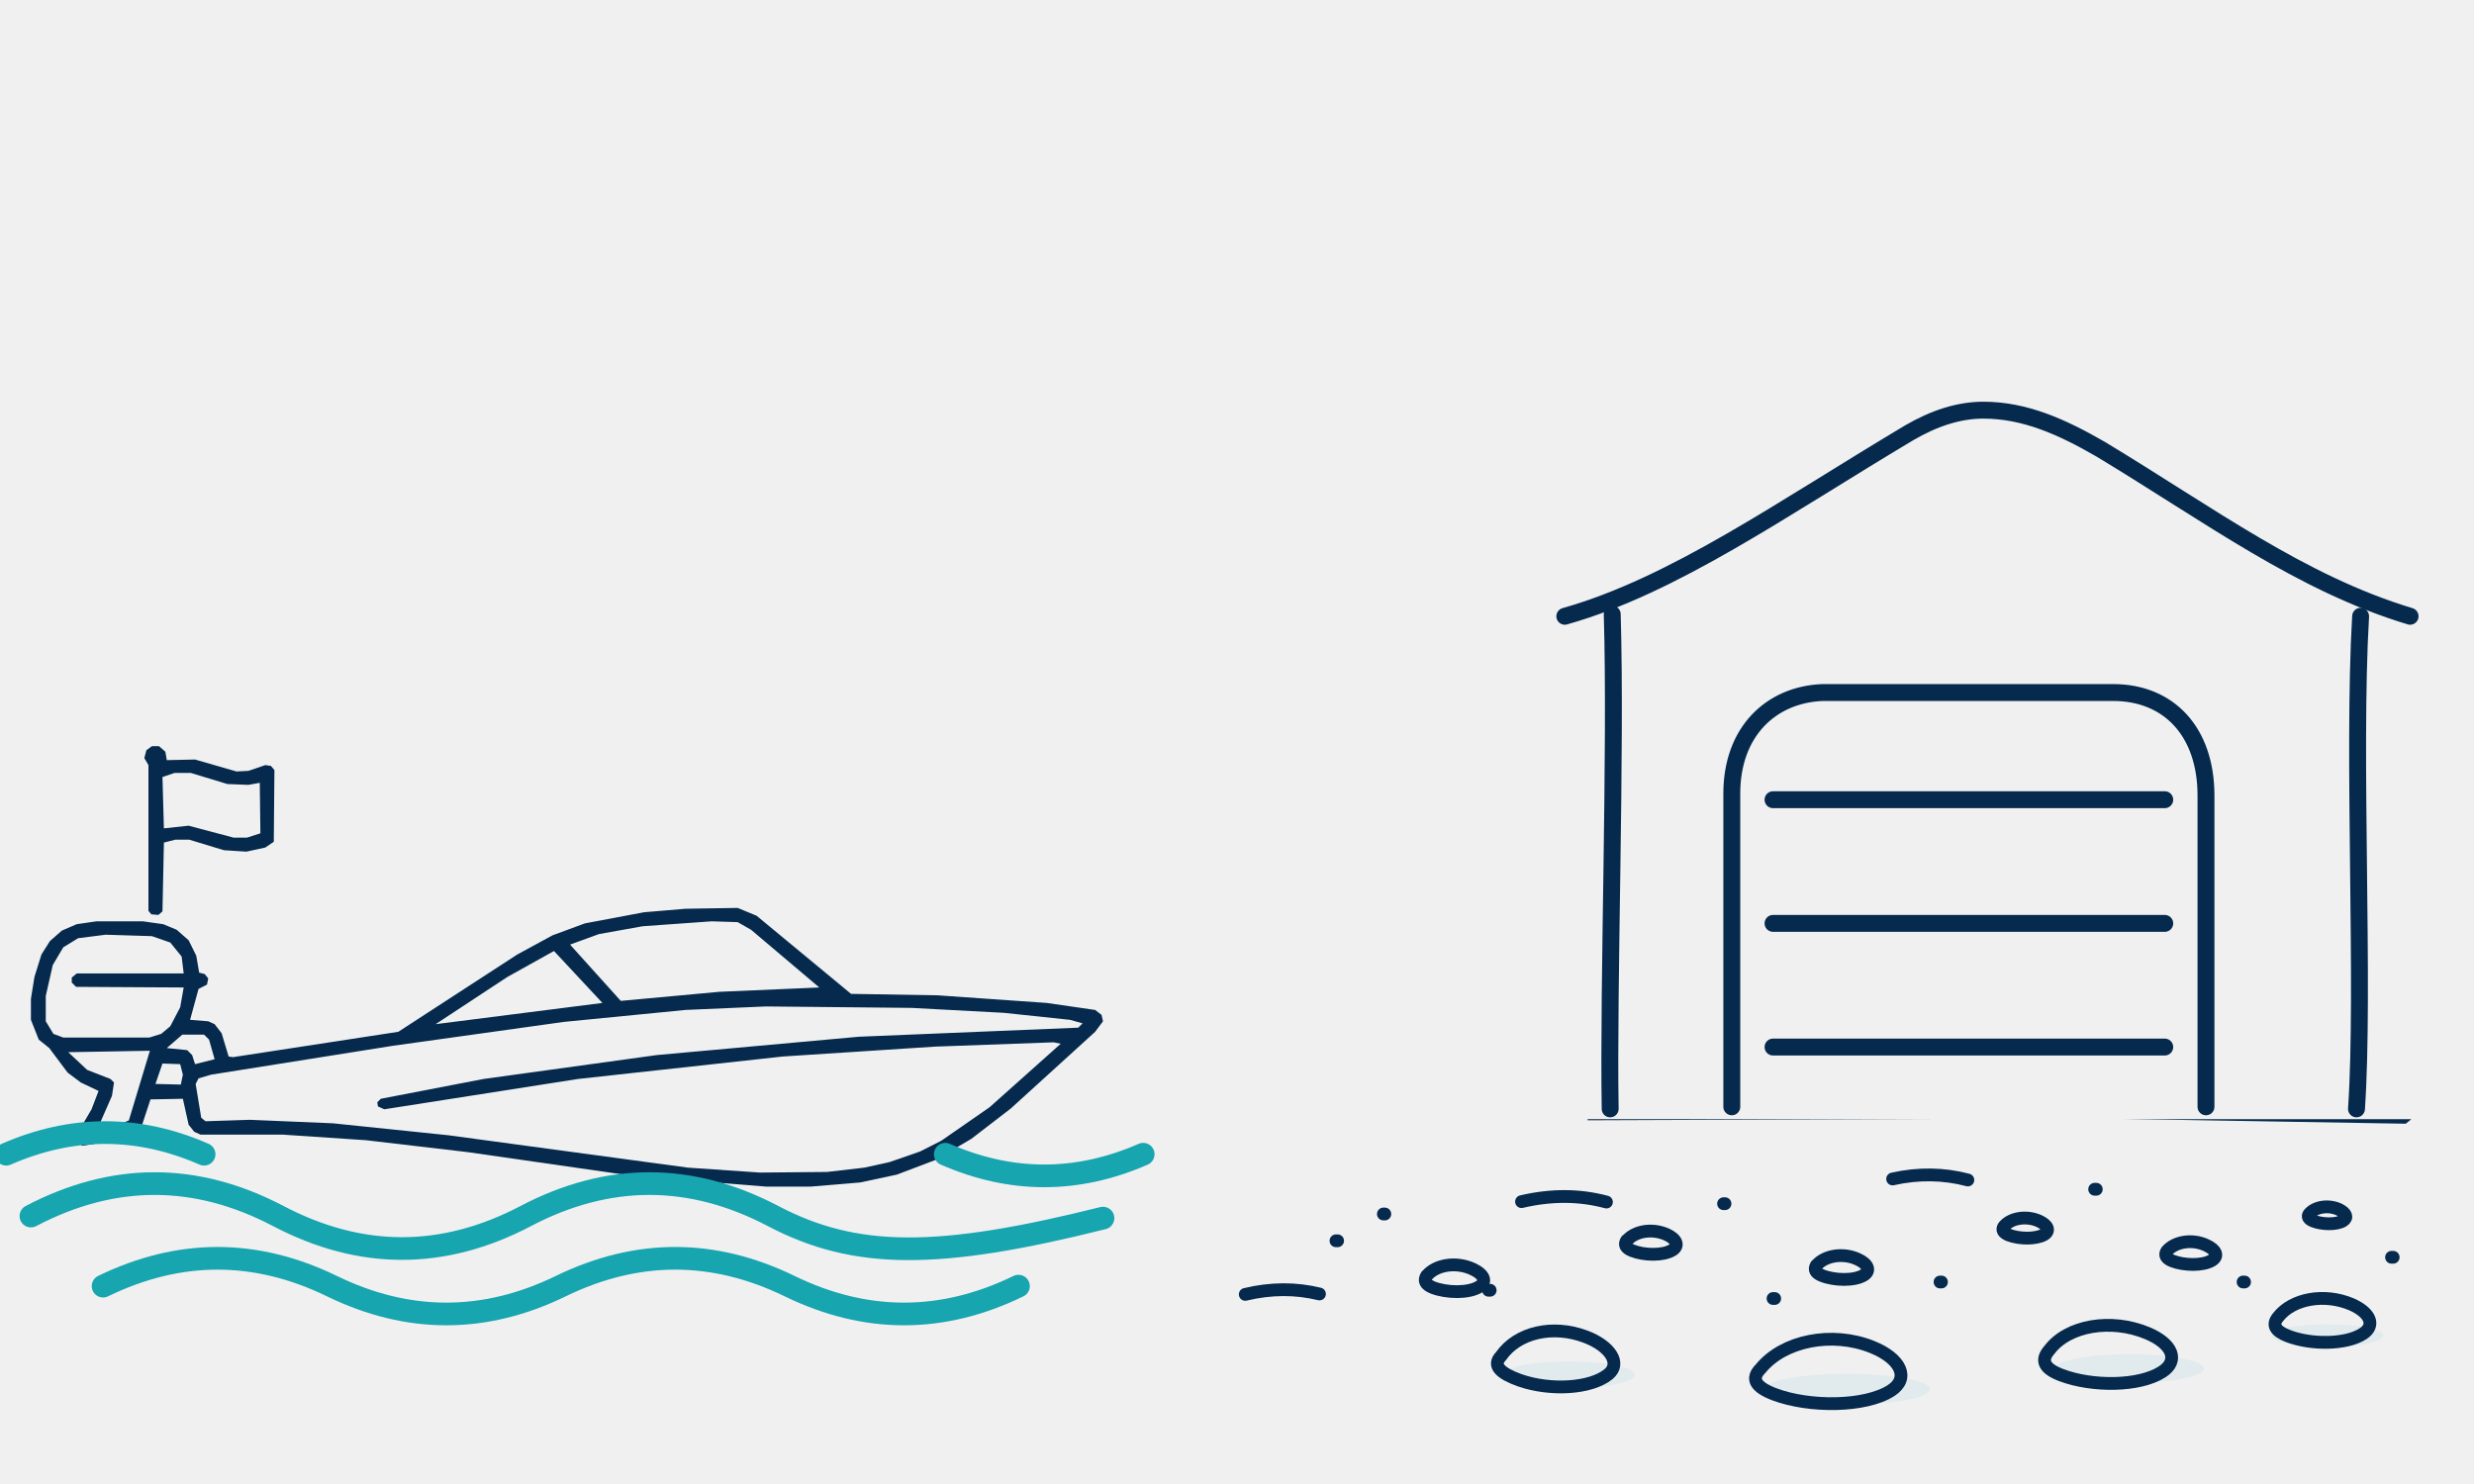
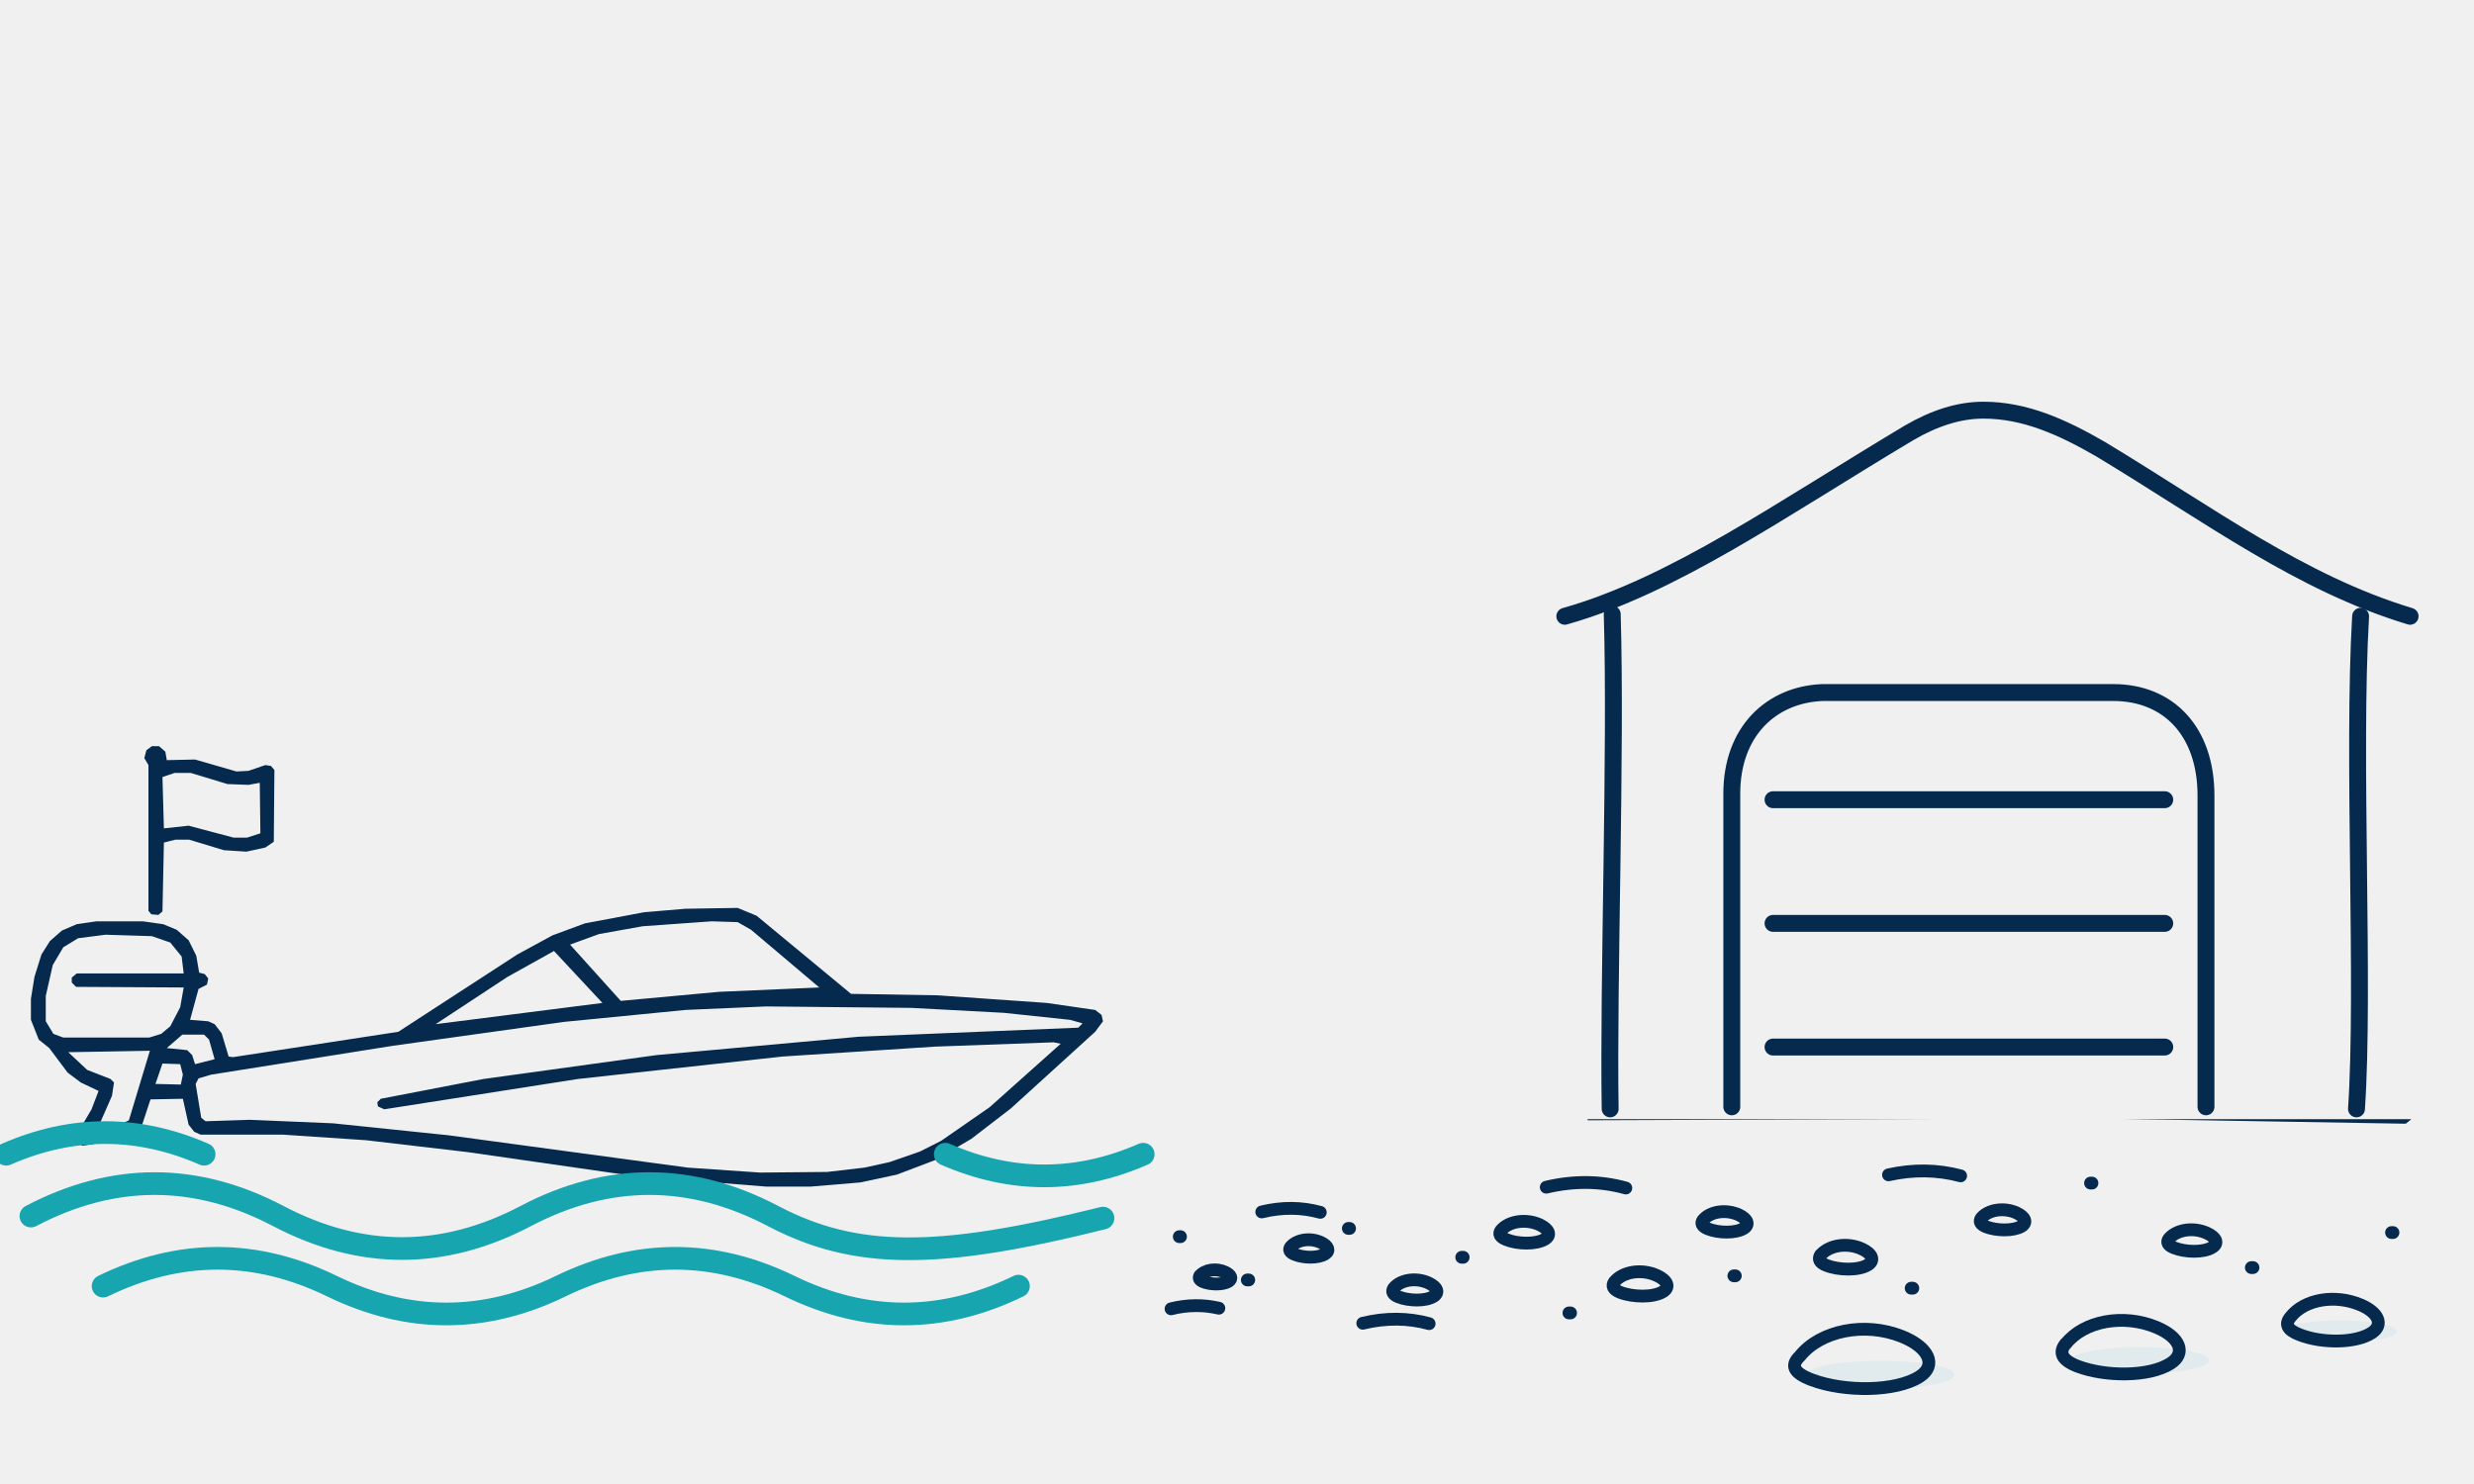
<svg xmlns="http://www.w3.org/2000/svg" viewBox="0 0 120 72" role="img" aria-hidden="true">
  <defs>
    <clipPath id="steg-abstand">
      <rect x="0" y="0" width="120" height="49" />
      <rect x="77" y="49" width="43" height="23" />
    </clipPath>
    <mask id="werft-neu" maskUnits="userSpaceOnUse" x="0" y="0" width="120" height="72">
      <rect width="120" height="72" fill="#fff" />
      <rect x="74.8" y="26" width="43.2" height="28.3" fill="#000" />
    </mask>
  </defs>
  <g fill="none" stroke="#062a4d" stroke-width=".82" stroke-linecap="round" stroke-linejoin="round">
    <path fill="#062a4d" stroke="none" fill-rule="evenodd" d="M53.50 49.55L53.43 49.24L53.12 49.00L50.77 48.66L45.48 48.29L41.28 48.22L36.70 44.43L35.78 44.05L33.25 44.09L31.24 44.26L28.37 44.80L26.80 45.38L25.09 46.31L19.32 50.06L11.30 51.29L11.09 51.26L10.75 50.13L10.41 49.69L10.10 49.55L9.22 49.48L9.63 47.98L10.04 47.77L10.10 47.47L9.93 47.26L9.66 47.19L9.52 46.37L9.15 45.62L8.57 45.11L7.92 44.84L6.93 44.70L4.68 44.70L3.72 44.84L3.00 45.15L2.42 45.66L2.01 46.31L1.67 47.40L1.50 48.46L1.50 49.48L1.88 50.44L2.39 50.85L3.28 52.04L3.92 52.52L4.78 52.93L4.44 53.82L3.72 55.05L3.72 55.35L3.99 55.59L5.67 55.32L6.66 54.94L6.86 54.67L7.30 53.34L8.87 53.31L9.15 54.57L9.42 54.91L9.73 55.05L13.72 55.05L17.75 55.32L22.70 55.90L30.76 57.06L37.15 57.57L39.33 57.57L41.72 57.37L43.50 56.99L45.37 56.28L47.12 55.25L49.03 53.78L53.12 50.06ZM7.88 51.60L8.74 51.63L8.87 52.14L8.77 52.62L7.54 52.59ZM7.27 50.98L6.25 54.36L5.60 54.64L4.71 54.81L5.43 53.17L5.53 52.52L5.36 52.35L4.23 51.91L3.31 51.05ZM8.09 50.85L8.84 50.20L9.90 50.20L10.14 50.44L10.41 51.39L9.46 51.63L9.32 51.19L9.08 50.95ZM52.51 49.65L52.30 49.86L41.65 50.30L31.85 51.19L23.45 52.35L18.47 53.31L18.30 53.48L18.33 53.68L18.64 53.82L28.03 52.35L37.96 51.26L45.34 50.78L51.11 50.57L51.45 50.64L48.00 53.72L45.65 55.35L44.62 55.87L43.15 56.38L41.93 56.65L40.12 56.86L36.87 56.89L33.36 56.65L21.75 55.08L16.15 54.50L12.12 54.33L9.97 54.40L9.76 54.23L9.49 52.59L9.63 52.32L10.24 52.14L19.05 50.74L27.35 49.58L33.25 49.00L37.15 48.83L44.21 48.90L48.69 49.14L51.90 49.48ZM29.22 48.66L21.13 49.69L24.61 47.40L26.87 46.14ZM3.07 45.96L3.79 45.52L5.12 45.35L7.37 45.42L8.26 45.73L8.81 46.41L8.91 47.23L3.72 47.23L3.48 47.43L3.48 47.67L3.69 47.88L8.91 47.91L8.74 48.87L8.26 49.79L7.82 50.16L7.24 50.34L3.07 50.34L2.59 50.16L2.22 49.55L2.22 48.32L2.56 46.82ZM39.74 47.91L34.89 48.12L30.11 48.56L27.65 45.83L29.05 45.32L31.17 44.94L34.52 44.70L35.78 44.74L36.43 45.11ZM13.14 37.16L12.87 37.12L12.05 37.40L11.47 37.43L9.46 36.85L8.09 36.88L8.02 36.47L7.71 36.20L7.37 36.20L7.10 36.40L7.00 36.78L7.20 37.12L7.20 44.19L7.34 44.36L7.68 44.39L7.88 44.22L7.95 40.88L8.50 40.74L9.18 40.74L10.86 41.25L11.95 41.32L12.87 41.12L13.28 40.84L13.31 37.36ZM7.88 37.70L8.47 37.50L9.25 37.50L11.03 38.04L12.05 38.08L12.60 37.98L12.63 40.43L11.98 40.64L11.33 40.64L9.15 40.06L7.95 40.19Z" />
    <g clip-path="url(#steg-abstand)" mask="url(#werft-neu)">
      <path fill="#062a4d" stroke="none" fill-rule="evenodd" d="M117 36.89L116.74 36.69L111.28 35.4L107.46 34.06L104.94 32.82L100.14 30.04L98.49 29.31L96.43 28.85L94.68 28.85L93.55 29.06L91.12 29.93L81.69 34.98L78.86 36.17L75.92 37.05L75.66 37.25L75.66 37.56L75.92 37.77L77.77 37.25L77.88 37.46L78.08 41.12L78.03 43.28L77.31 51.79L72.67 51.94L72.62 51.12L72.36 50.76L71.28 50.65L70.87 50.91L70.76 51.89L70.61 51.99L59.94 51.74L53.34 52.3L50.2 52.36L49.84 52.25L49.78 51.02L49.47 50.76L48.6 50.71L48.19 50.86L47.98 51.17L47.98 52.25L47.21 52.36L47 52.72L47.21 52.97L47.98 53.03L48.03 55.35L48.29 55.5L48.6 55.35L48.65 51.27L49.27 51.38L49.22 54.37L49.27 55.29L49.42 55.45L49.68 55.45L49.84 55.24L49.89 54.42L57.67 54.21L70.71 54.31L70.92 55.35L71.23 55.35L71.38 55.19L71.43 51.22L72.05 51.27L72 54.42L72.05 55.24L72.26 55.4L72.62 55.14L72.67 54.37L101.33 54.26L116.69 54.52L116.95 54.31L116.74 53.85L114.27 53.75L114.47 50.35L114.16 44.73L114.16 41.27L114.58 36.99L116.85 37.36ZM77.41 52.56L77.41 53.75L72.62 53.64L72.67 52.61ZM49.84 53.03L53.13 52.97L59.68 52.41L67.05 52.66L70.76 52.61L70.81 53.64L58.34 53.54L49.89 53.75ZM83.39 42.15L84.16 41.27L84.89 40.86L87.05 40.45L97.72 40.29L99.27 40.45L100.51 40.96L101.33 41.84L101.74 43.13L101.69 53.54L82.93 53.64L82.93 44.11L83.03 43.13ZM84.94 51.32L85.14 51.74L99.58 51.74L99.78 51.53L99.58 51.07L85.2 51.07ZM84.99 47.46L85.14 47.92L99.58 47.92L99.78 47.72L99.78 47.46L99.47 47.25L85.25 47.25ZM85.04 43.75L85.25 44.16L99.58 44.16L99.78 43.95L99.58 43.49L85.3 43.49ZM78.49 37.05L81.54 35.81L84.94 34.16L91.43 30.55L93.29 29.83L94.89 29.52L96.64 29.57L98.7 30.14L106.74 34.52L110.76 35.96L113.86 36.74L113.96 36.89L113.6 39.52L113.44 42.3L113.75 49.68L113.6 53.75L102.46 53.64L102.46 43.59L102.31 42.46L101.95 41.53L101.12 40.55L99.63 39.83L98.08 39.62L87.77 39.73L85.25 40.04L83.91 40.6L82.77 41.84L82.31 43.28L82.15 53.64L78.29 53.75L78.08 52.56L78.08 50.29L78.75 42.97L78.75 39.83ZM105.51 39.52L104.99 40.09L104.68 41.02L104.68 44.93L105.04 45.81L105.45 46.22L106.43 46.58L109.73 46.58L110.87 46.12L111.43 45.35L111.59 44.57L111.59 40.81L111.18 39.78L110.76 39.42L109.94 39.11L106.64 39.11ZM105.92 39.98L106.54 39.73L109.89 39.73L110.25 39.83L110.76 40.29L110.97 40.91L110.97 44.68L110.45 45.65L109.73 45.96L106.54 45.96L105.92 45.76L105.51 45.35L105.3 44.78L105.35 40.81ZM109.32 42.87L108.96 42.77L107.05 44.57L107.05 44.93L107.31 45.04L109.32 43.18ZM109.32 41.22L108.96 41.17L107.05 42.92L107.05 43.23L107.46 43.34L109.32 41.63Z" />
    </g>
    <g fill="none" stroke="#062a4d" stroke-width=".82" stroke-linecap="round" stroke-linejoin="round">
      <path transform="translate(0 -7)" d="M75.9 36.9c5.3-1.5 10.5-5.2 16.7-8.9 1.2-.7 2.4-1.1 3.6-1.1 2 0 3.8.8 5.7 1.9 5.3 3.2 9.7 6.5 15 8.1" />
      <path d="M78.2 29.8c.2 6.7-.2 17.8-.1 24M114.5 29.9c-.4 6.8.2 18-.2 23.9" />
      <path d="M84 53.7V38.5c0-3 1.9-4.8 4.4-4.9h14.1c2.7 0 4.5 1.9 4.5 5v15.1" />
      <path d="M86 38.8h19M86 44.8h19M86 50.8h19" />
    </g>
  </g>
  <g fill="#dbe8ec" stroke="none" opacity=".72">
-     <ellipse cx="76.1" cy="66.7" rx="3.2" ry=".65" />
-     <ellipse cx="89.6" cy="67.4" rx="4" ry=".75" />
-     <ellipse cx="103.3" cy="66.4" rx="3.6" ry=".7" />
-     <ellipse cx="112.9" cy="64.8" rx="2.7" ry=".55" />
+     <ellipse cx="91.2" cy="66.7" rx="3.6" ry=".68" />
+     <ellipse cx="103.8" cy="66" rx="3.35" ry=".64" />
+     <ellipse cx="113.5" cy="64.6" rx="2.75" ry=".54" />
  </g>
  <g fill="none" stroke="#062a4d" stroke-width=".62" stroke-linecap="round" stroke-linejoin="round">
-     <path d="M72.8 65.8c.8-1.15 2.5-1.55 4.1-.95 1.2.45 1.75 1.3 1.12 1.82-.85.7-2.8.82-4.3.3-.95-.34-1.35-.72-.92-1.17Z" />
-     <path d="M85.4 66.4c1.1-1.35 3.45-1.83 5.4-1.05 1.4.56 1.85 1.52.92 2.12-1.25.8-3.95.82-5.65.18-.95-.36-1.15-.77-.67-1.25Z" />
-     <path d="M99.4 65.5c.9-1.2 3-1.55 4.75-.82 1.25.52 1.55 1.35.72 1.88-1.12.72-3.4.72-4.88.16-.86-.32-1.02-.73-.59-1.22Z" />
-     <path d="M110.5 63.9c.7-.9 2.25-1.17 3.55-.62.92.4 1.18 1.02.58 1.42-.82.55-2.55.55-3.65.12-.65-.25-.78-.56-.48-.92Z" />
-     <path d="M69.2 61.9c.45-.55 1.45-.7 2.25-.32.55.26.68.62.3.85-.52.32-1.58.3-2.25.04-.37-.15-.45-.34-.3-.58ZM78.9 60.2c.4-.48 1.25-.62 1.95-.3.48.22.6.55.27.75-.45.28-1.38.26-1.95.03-.33-.13-.4-.3-.27-.5ZM88.1 61.4c.42-.5 1.32-.63 2.02-.3.5.23.62.56.28.77-.46.28-1.42.26-2.02.02-.33-.13-.4-.3-.28-.5Z" />
-     <path d="M97.2 59.5c.35-.42 1.12-.53 1.72-.25.42.2.52.47.23.65-.4.23-1.2.22-1.72.02-.28-.12-.34-.26-.23-.42ZM105.1 60.7c.4-.47 1.25-.6 1.92-.28.48.22.6.53.27.73-.44.27-1.35.25-1.92.03-.32-.13-.39-.29-.27-.48ZM112 58.9c.3-.36.95-.45 1.45-.22.35.17.44.4.2.55-.33.2-1.02.18-1.45.01-.24-.1-.29-.22-.2-.34Z" />
-     <path d="M60.4 62.8c1.25-.3 2.45-.3 3.6-.02M73.8 58.3c1.45-.34 2.82-.33 4.12.02M91.8 57.2c1.25-.28 2.48-.26 3.65.05" />
-     <path d="M64.8 60.2h.08M67.1 58.9h.07M72.2 62.6h.08M83.6 58.4h.07M86 63h.08M94.1 62.2h.07M101.6 57.7h.08M108.8 62.2h.07M116 61h.08" />
+     <path d="M87.3 65.8c1-1.25 3.15-1.68 4.95-.96 1.3.52 1.72 1.4.86 1.95-1.16.74-3.64.75-5.22.16-.9-.34-1.06-.7-.59-1.15Z" />
+     <path d="M100.2 65.2c.88-1.12 2.8-1.47 4.4-.8 1.15.48 1.45 1.26.68 1.75-1.03.66-3.15.65-4.5.14-.78-.3-.94-.67-.58-1.11Z" />
+     <path d="M111.1 63.9c.67-.86 2.15-1.12 3.4-.59.88.37 1.12.97.55 1.35-.78.52-2.43.52-3.5.1-.61-.23-.74-.52-.45-.86Z" />
+     <path d="M58.2 61.9c.25-.3.8-.38 1.22-.18.3.14.37.32.17.45-.28.17-.86.16-1.22.02-.2-.08-.24-.18-.17-.3ZM62.6 60.5c.3-.36.95-.46 1.47-.22.36.17.45.41.2.56-.34.21-1.03.2-1.47.02-.25-.1-.3-.23-.2-.36ZM67.6 62.5c.34-.42 1.1-.53 1.7-.25.42.2.52.47.23.65-.39.24-1.2.22-1.7.02-.28-.11-.34-.26-.23-.42Z" />
+     <path d="M72.8 59.7c.38-.46 1.22-.58 1.88-.28.46.22.57.51.26.7-.43.26-1.32.25-1.88.02-.31-.12-.38-.28-.26-.44ZM78.3 62.2c.42-.52 1.35-.65 2.08-.31.51.24.63.57.28.78-.47.29-1.46.27-2.08.03-.34-.14-.41-.31-.28-.5ZM82.6 59.2c.35-.43 1.12-.54 1.74-.26.43.2.53.48.24.66-.4.24-1.22.23-1.74.02-.29-.12-.35-.27-.24-.42Z" />
+     <path d="M88.3 60.9c.42-.5 1.32-.63 2.02-.3.5.23.62.56.28.77-.46.28-1.42.26-2.02.02-.33-.13-.4-.3-.28-.5ZM96.1 59.1c.35-.42 1.12-.53 1.72-.25.42.2.52.47.23.65-.4.23-1.2.22-1.72.02-.28-.12-.34-.26-.23-.42ZM105.2 60.1c.38-.45 1.2-.57 1.85-.27.46.21.57.5.25.69-.42.26-1.3.24-1.85.02-.31-.12-.37-.28-.25-.44Z" />
+     <path d="M56.8 63.5c.8-.2 1.58-.2 2.32-.03M61.2 58.8c.98-.24 1.94-.23 2.84.02M66.1 64.2c1.12-.27 2.2-.26 3.22.02M75 57.6c1.35-.32 2.64-.3 3.86.04M91.6 57c1.2-.27 2.38-.25 3.5.05" />
+     <path d="M57.2 60h.06M60.5 62.1h.07M65.4 59.6h.06M70.9 61h.07M76.1 63.7h.08M84.1 61.9h.07M92.7 62.5h.08M101.4 57.4h.07M109.2 61.5h.08M116 59.8h.07" />
  </g>
  <g fill="none" stroke="#17a5af" stroke-width="1.1" stroke-linecap="round" transform="translate(0 -2.7)">
    <path d="M.3 58.7c3.2-1.4 6.4-1.4 9.6 0M45.85 58.7c3.2 1.4 6.4 1.4 9.6 0" />
    <path d="M1.5 61.7c4-2.1 8-2.1 12 0s8 2.1 12 0 8-2.1 12 0 8 2.1 16 .1" />
    <path d="M5 65.1c3.7-1.8 7.4-1.8 11.1 0s7.4 1.8 11.1 0 7.4-1.8 11.1 0 7.4 1.8 11.1 0" />
  </g>
</svg>
